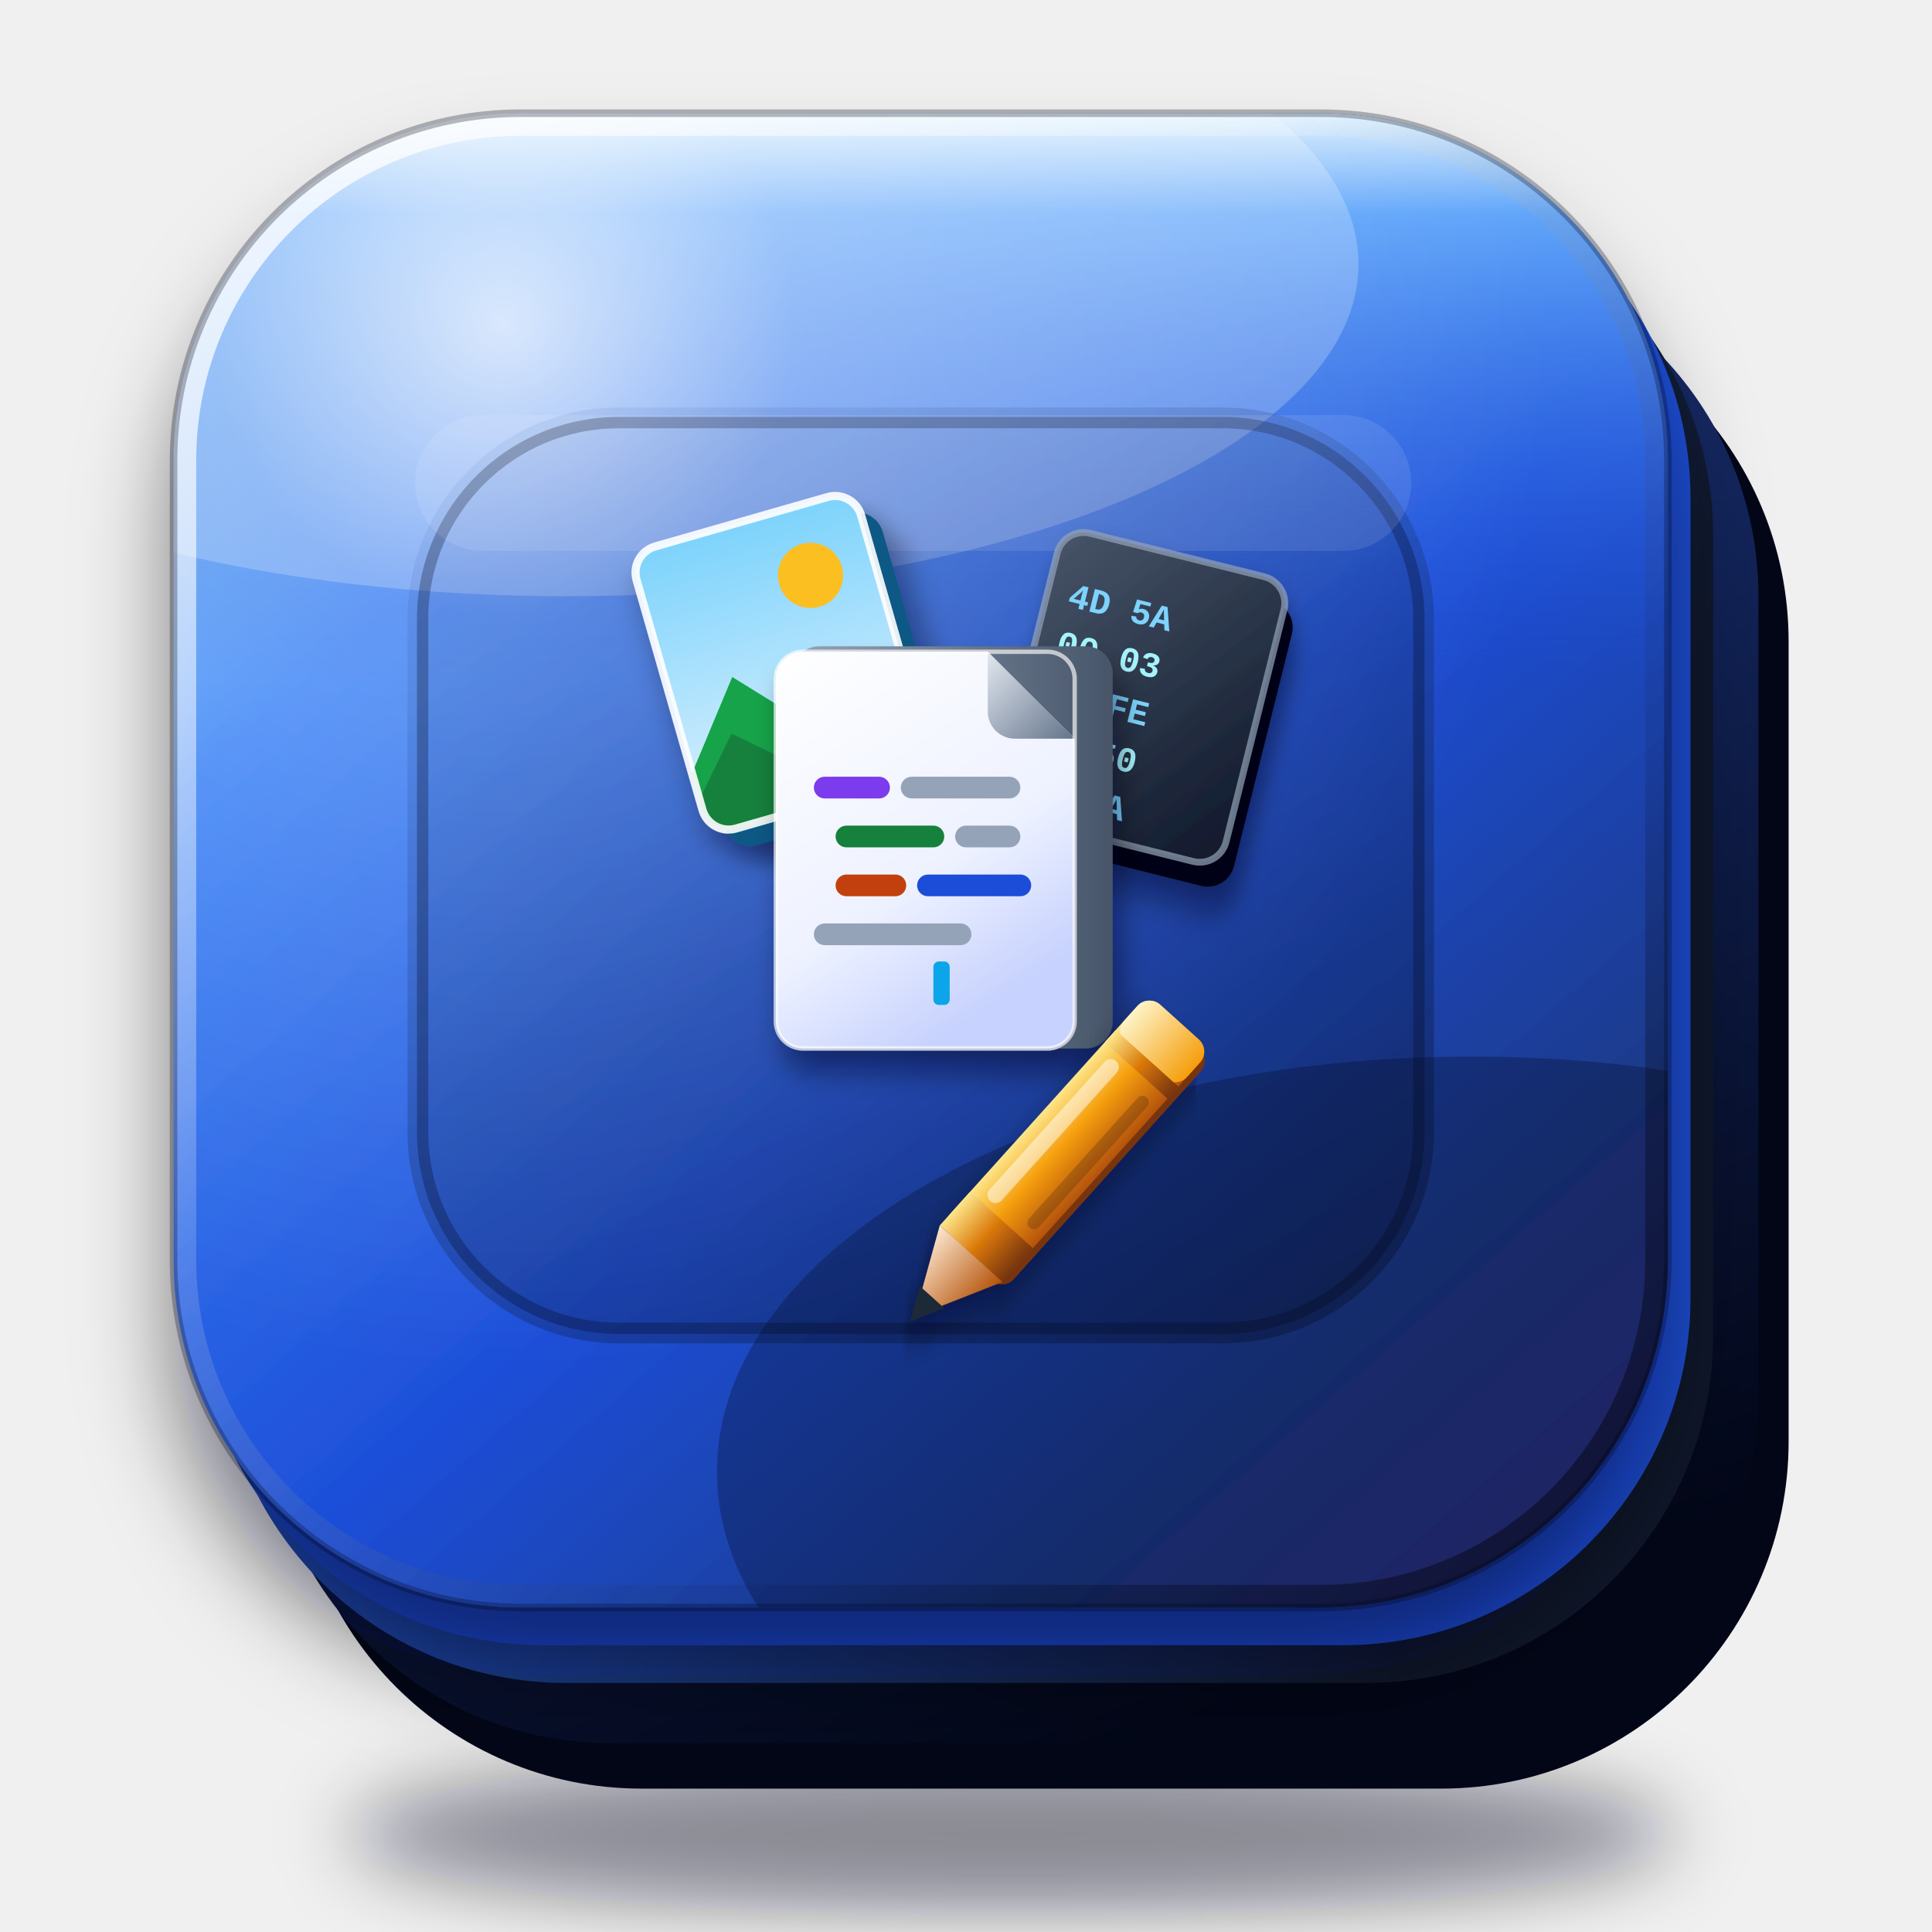
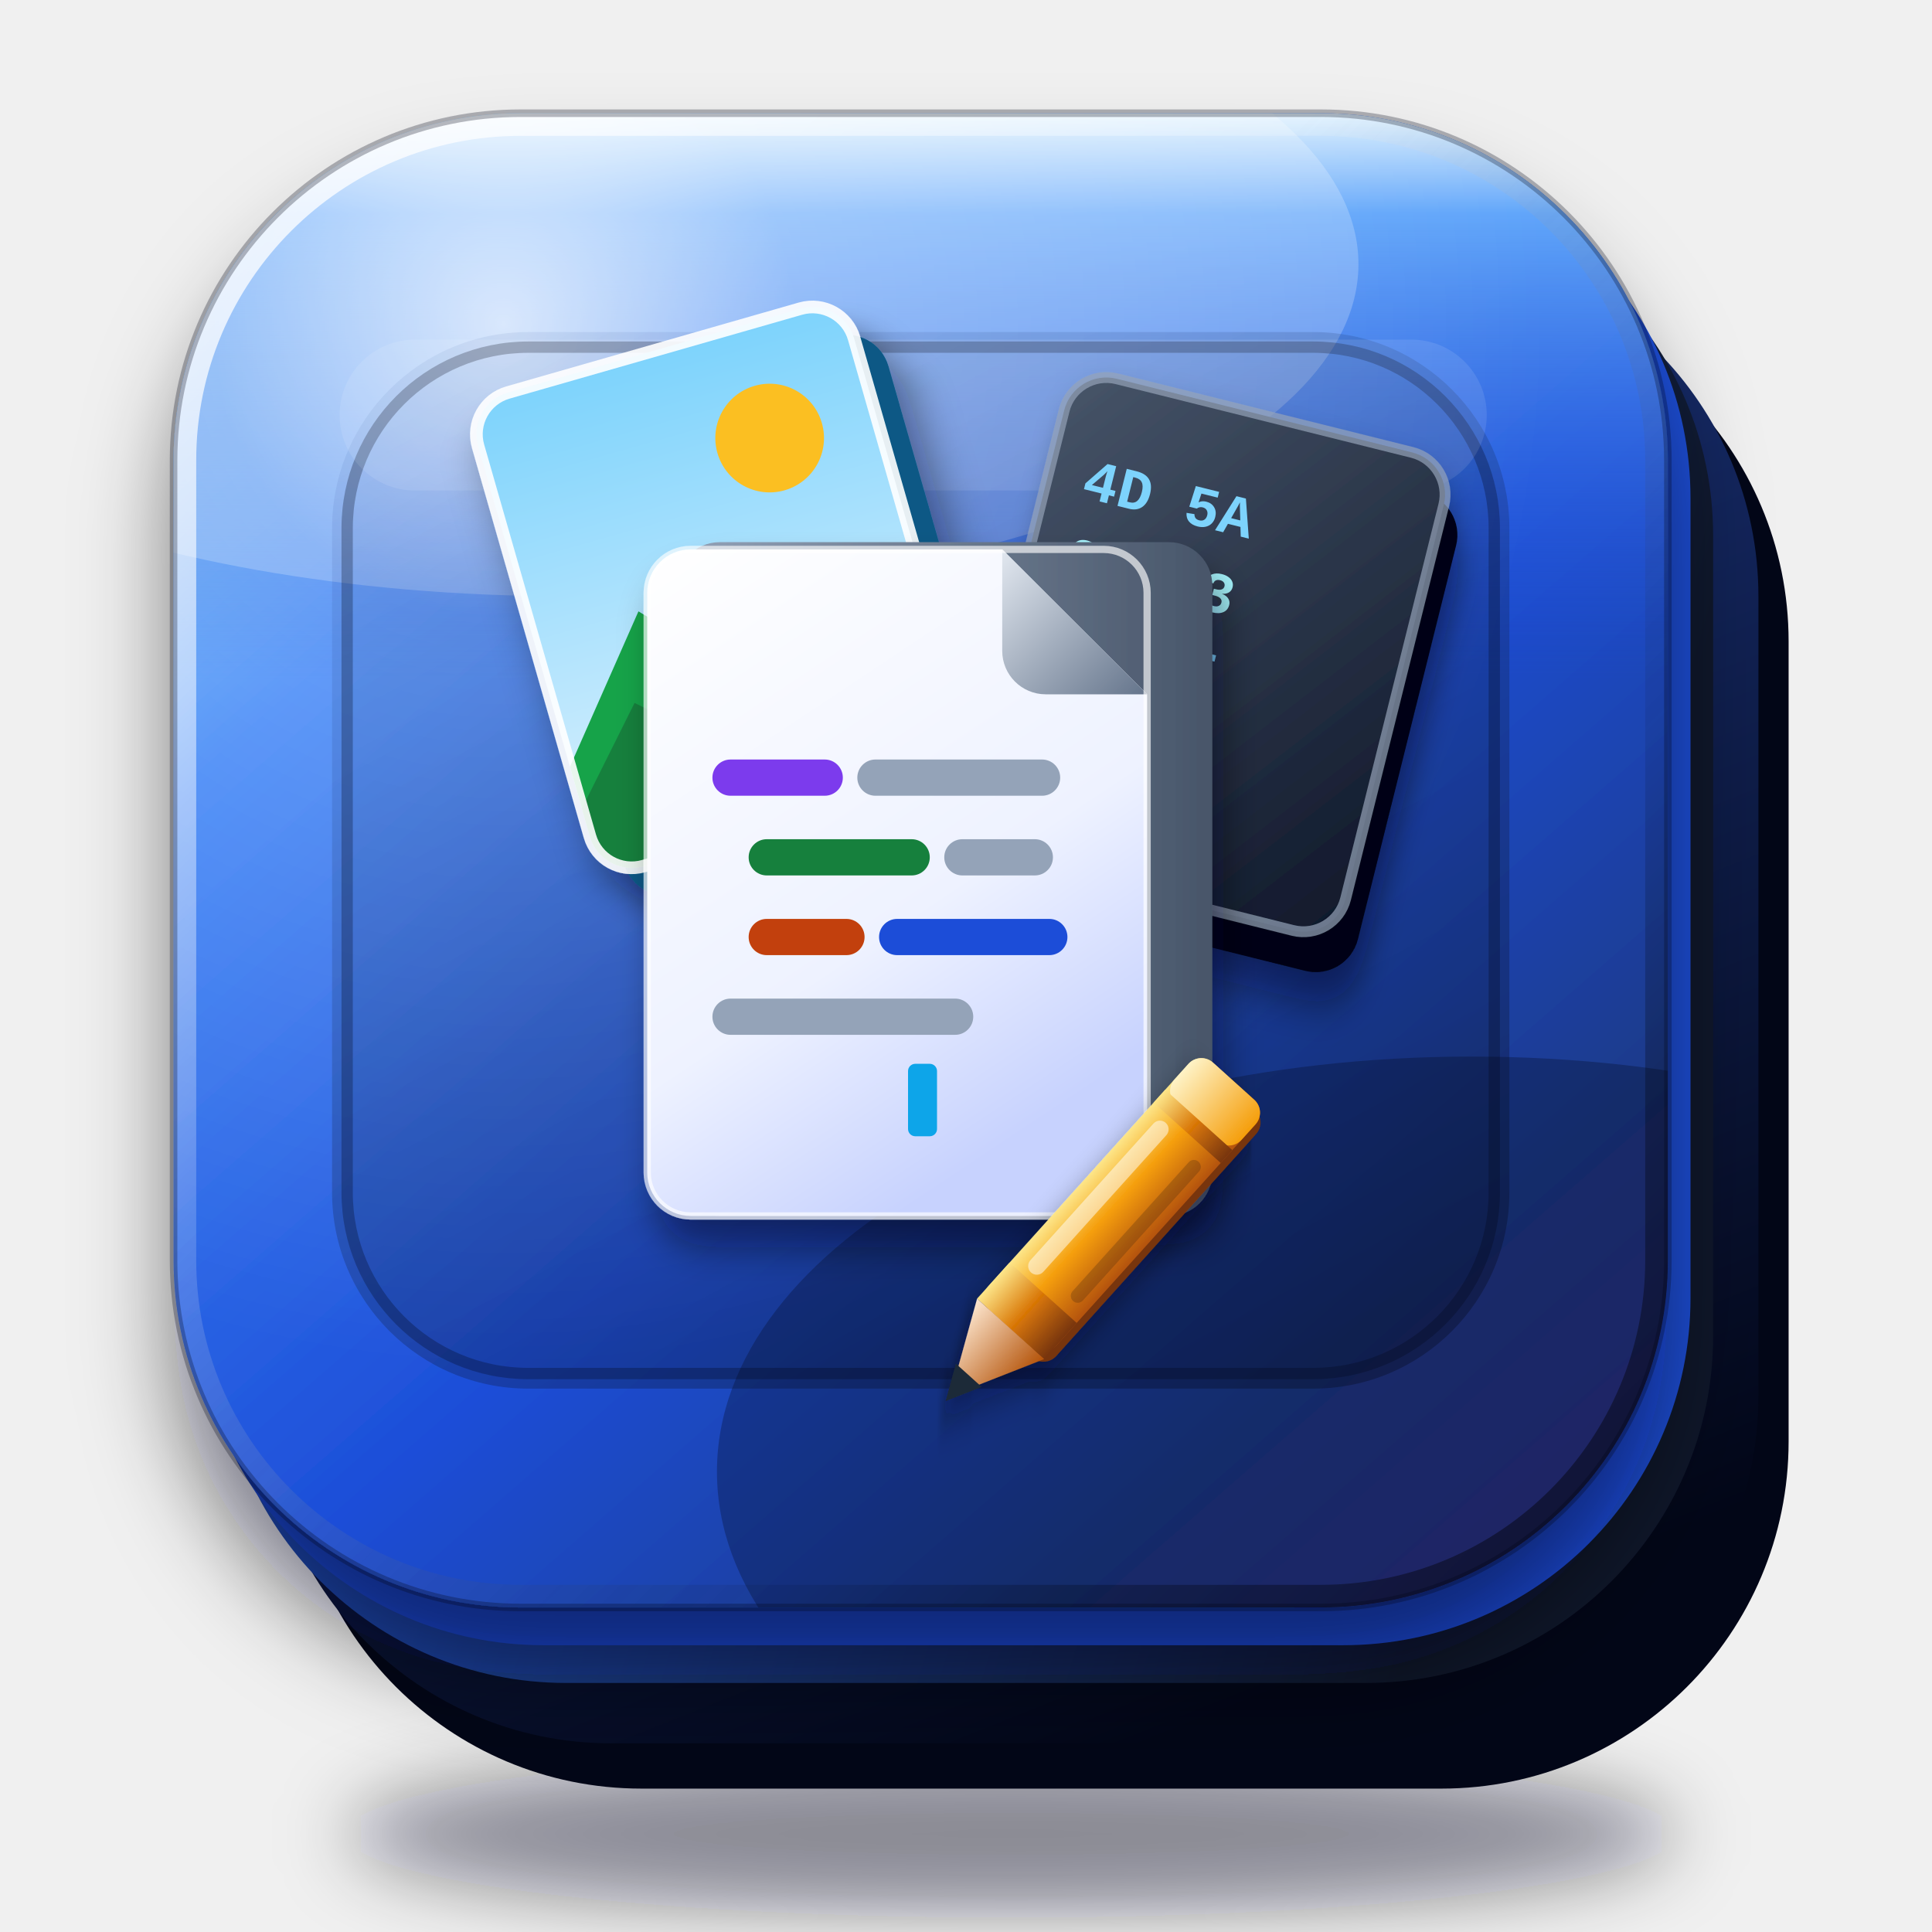
<svg xmlns="http://www.w3.org/2000/svg" viewBox="0 0 512 512" width="512" height="512">
  <defs>
    <linearGradient id="face" x1="0.08" y1="0" x2="0.95" y2="1">
      <stop offset="0" stop-color="#7dd3fc" />
      <stop offset="0.22" stop-color="#3b82f6" />
      <stop offset="0.55" stop-color="#1d4ed8" />
      <stop offset="0.82" stop-color="#1e3a8a" />
      <stop offset="1" stop-color="#312e81" />
    </linearGradient>
    <linearGradient id="faceTop" x1="0" y1="0" x2="0" y2="1">
      <stop offset="0" stop-color="#e0f2fe" />
      <stop offset="0.18" stop-color="#60a5fa" />
      <stop offset="1" stop-color="#1d4ed8" stop-opacity="0" />
    </linearGradient>
    <radialGradient id="spec" cx="0.22" cy="0.14" r="0.7">
      <stop offset="0" stop-color="#ffffff" stop-opacity="0.72" />
      <stop offset="0.28" stop-color="#ffffff" stop-opacity="0.22" />
      <stop offset="1" stop-color="#ffffff" stop-opacity="0" />
    </radialGradient>
    <linearGradient id="bevel" x1="0" y1="0" x2="1" y2="1">
      <stop offset="0" stop-color="#ffffff" stop-opacity="0.92" />
      <stop offset="0.38" stop-color="#ffffff" stop-opacity="0.18" />
      <stop offset="0.7" stop-color="#000000" stop-opacity="0.08" />
      <stop offset="1" stop-color="#000000" stop-opacity="0.55" />
    </linearGradient>
    <linearGradient id="sideR" x1="0" y1="0" x2="1" y2="0.3">
      <stop offset="0" stop-color="#2563eb" />
      <stop offset="1" stop-color="#0f172a" />
    </linearGradient>
    <linearGradient id="sideB" x1="0.2" y1="0" x2="0.6" y2="1">
      <stop offset="0" stop-color="#1e3a8a" />
      <stop offset="1" stop-color="#020617" />
    </linearGradient>
    <linearGradient id="well" x1="0.2" y1="0" x2="0.8" y2="1">
      <stop offset="0" stop-color="#1e3a8a" stop-opacity="0.08" />
      <stop offset="0.5" stop-color="#0f172a" stop-opacity="0.22" />
      <stop offset="1" stop-color="#020617" stop-opacity="0.32" />
    </linearGradient>
    <linearGradient id="page" x1="0" y1="0" x2="0.5" y2="1">
      <stop offset="0" stop-color="#ffffff" />
      <stop offset="0.65" stop-color="#eef2ff" />
      <stop offset="1" stop-color="#c7d2fe" />
    </linearGradient>
    <linearGradient id="pageSide" x1="0" y1="0" x2="1" y2="0">
      <stop offset="0" stop-color="#94a3b8" />
      <stop offset="1" stop-color="#475569" />
    </linearGradient>
    <linearGradient id="fold" x1="0" y1="0" x2="1" y2="1">
      <stop offset="0" stop-color="#e2e8f0" />
      <stop offset="1" stop-color="#64748b" />
    </linearGradient>
    <linearGradient id="sky" x1="0" y1="0" x2="0" y2="1">
      <stop offset="0" stop-color="#7dd3fc" />
      <stop offset="1" stop-color="#e0f2fe" />
    </linearGradient>
    <linearGradient id="hex" x1="0" y1="0" x2="1" y2="1">
      <stop offset="0" stop-color="#475569" />
      <stop offset="1" stop-color="#0f172a" />
    </linearGradient>
    <linearGradient id="woodL" x1="0" y1="0" x2="1" y2="0">
      <stop offset="0" stop-color="#fde68a" />
      <stop offset="0.45" stop-color="#f59e0b" />
      <stop offset="1" stop-color="#b45309" />
    </linearGradient>
    <linearGradient id="eraser" x1="0" y1="0" x2="1" y2="0">
      <stop offset="0" stop-color="#fef3c7" />
      <stop offset="1" stop-color="#f59e0b" />
    </linearGradient>
    <linearGradient id="ferrule" x1="0" y1="0" x2="1" y2="0">
      <stop offset="0" stop-color="#fde68a" />
      <stop offset="0.5" stop-color="#d97706" />
      <stop offset="1" stop-color="#78350f" />
    </linearGradient>
    <linearGradient id="tip" x1="0" y1="0" x2="1" y2="0">
      <stop offset="0" stop-color="#fde7d0" />
      <stop offset="1" stop-color="#b45309" />
    </linearGradient>
    <filter id="ground" x="-40%" y="-40%" width="180%" height="180%">
      <feGaussianBlur stdDeviation="10" />
    </filter>
    <filter id="tileSh" x="-25%" y="-25%" width="150%" height="160%">
      <feDropShadow dx="0" dy="18" stdDeviation="12" flood-color="#020617" flood-opacity="0.5" />
    </filter>
    <filter id="cardSh" x="-40%" y="-40%" width="180%" height="180%">
      <feDropShadow dx="3" dy="8" stdDeviation="5" flood-color="#020617" flood-opacity="0.45" />
    </filter>
    <filter id="penSh" x="-40%" y="-40%" width="180%" height="180%">
      <feDropShadow dx="2" dy="6" stdDeviation="4" flood-color="#020617" flood-opacity="0.4" />
    </filter>
    <clipPath id="faceClip">
      <rect x="46" y="30" width="396" height="396" rx="92" />
    </clipPath>
    <clipPath id="imgClip">
-       <rect x="0" y="0" width="86" height="108" rx="10" />
+       <rect x="0" y="0" width="108" height="136" rx="12" />
    </clipPath>
  </defs>
  <ellipse cx="268" cy="486" rx="176" ry="22" fill="#020617" fill-opacity="0.42" filter="url(#ground)" />
  <rect x="78" y="78" width="396" height="396" rx="92" fill="#020617" />
  <rect x="70" y="66" width="396" height="396" rx="92" fill="url(#sideB)" />
  <rect x="58" y="50" width="396" height="396" rx="92" fill="url(#sideR)" />
  <rect x="52" y="40" width="396" height="396" rx="92" fill="#1d4ed8" />
  <g filter="url(#tileSh)">
    <rect x="46" y="30" width="396" height="396" rx="92" fill="url(#face)" />
  </g>
  <g clip-path="url(#faceClip)">
    <rect x="46" y="30" width="396" height="150" fill="url(#faceTop)" />
    <rect x="46" y="30" width="396" height="396" fill="url(#spec)" />
    <ellipse cx="150" cy="70" rx="210" ry="88" fill="#ffffff" fill-opacity="0.22" />
    <ellipse cx="390" cy="390" rx="200" ry="110" fill="#020617" fill-opacity="0.28" />
-     <rect x="108" y="108" width="272" height="248" rx="56" fill="url(#well)" />
-     <rect x="112" y="112" width="264" height="240" rx="52" fill="none" stroke="#020617" stroke-opacity="0.28" stroke-width="3" />
-     <rect x="110" y="110" width="264" height="36" rx="18" fill="#ffffff" fill-opacity="0.1" />
+     <rect x="88" y="88" width="312" height="280" rx="52" fill="url(#well)" />
+     <rect x="92" y="92" width="304" height="272" rx="48" fill="none" stroke="#020617" stroke-opacity="0.28" stroke-width="3" />
+     <rect x="90" y="90" width="304" height="40" rx="20" fill="#ffffff" fill-opacity="0.1" />
  </g>
  <rect x="49" y="33" width="390" height="390" rx="89" fill="none" stroke="url(#bevel)" stroke-width="6" />
  <rect x="46" y="30" width="396" height="396" rx="92" fill="none" stroke="#020617" stroke-opacity="0.28" stroke-width="2" />
-   <g transform="translate(256 226) scale(0.72) translate(-256 -228)">
-     <g transform="translate(132 118) rotate(-16)" filter="url(#cardSh)">
-       <rect x="6" y="8" width="86" height="108" rx="10" fill="#075985" />
+   <g transform="translate(256 232) scale(0.96) translate(-256 -232)">
+     <g transform="translate(118 102) rotate(-16)" filter="url(#cardSh)">
+       <rect x="7" y="10" width="108" height="136" rx="12" fill="#075985" />
      <g clip-path="url(#imgClip)">
-         <rect x="0" y="0" width="86" height="108" fill="url(#sky)" />
-         <circle cx="62" cy="26" r="12" fill="#fbbf24" />
-         <path d="M0 84 L24 54 L44 76 L60 62 L86 90 L86 108 L0 108 Z" fill="#16a34a" />
-         <path d="M0 94 L18 74 L36 90 L54 78 L86 100 L86 108 L0 108 Z" fill="#15803d" />
+         <rect x="0" y="0" width="108" height="136" fill="url(#sky)" />
+         <circle cx="78" cy="32" r="15" fill="#fbbf24" />
+         <path d="M0 104 L30 68 L54 94 L74 78 L108 112 L108 136 L0 136 Z" fill="#16a34a" />
+         <path d="M0 116 L22 92 L44 112 L68 96 L108 124 L108 136 L0 136 Z" fill="#15803d" />
      </g>
-       <rect x="0" y="0" width="86" height="108" rx="10" fill="none" stroke="#ffffff" stroke-opacity="0.9" stroke-width="3" />
+       <rect x="0" y="0" width="108" height="136" rx="12" fill="none" stroke="#ffffff" stroke-opacity="0.9" stroke-width="3.5" />
    </g>
-     <g transform="translate(292 108) rotate(14)" filter="url(#cardSh)">
-       <rect x="5" y="8" width="86" height="108" rx="10" fill="#020617" />
-       <rect x="0" y="0" width="86" height="108" rx="10" fill="url(#hex)" />
-       <rect x="0" y="0" width="86" height="108" rx="10" fill="none" stroke="#94a3b8" stroke-opacity="0.7" stroke-width="2.5" />
-       <g font-family="Consolas, 'Courier New', monospace" font-size="13" font-weight="700" fill="#7dd3fc">
-         <text x="8" y="28">4D 5A</text>
-         <text x="8" y="46" fill="#a5f3fc">00 03</text>
-         <text x="8" y="64">FF FE</text>
-         <text x="8" y="82" fill="#a5f3fc">89 50</text>
-         <text x="8" y="100">0A 1A</text>
+     <g transform="translate(286 92) rotate(14)" filter="url(#cardSh)">
+       <rect x="6" y="10" width="108" height="136" rx="12" fill="#020617" />
+       <rect x="0" y="0" width="108" height="136" rx="12" fill="url(#hex)" />
+       <rect x="0" y="0" width="108" height="136" rx="12" fill="none" stroke="#94a3b8" stroke-opacity="0.7" stroke-width="3" />
+       <g font-family="Consolas, 'Courier New', monospace" font-size="16" font-weight="700" fill="#7dd3fc">
+         <text x="10" y="34">4D 5A</text>
+         <text x="10" y="56" fill="#a5f3fc">00 03</text>
+         <text x="10" y="78">FF FE</text>
+         <text x="10" y="100" fill="#a5f3fc">89 50</text>
+         <text x="10" y="122">0A 1A</text>
      </g>
    </g>
-     <g transform="translate(186 142)" filter="url(#cardSh)">
-       <rect x="6" y="10" width="118" height="148" rx="10" fill="url(#pageSide)" />
-       <path d="M0 12 h78 l32 32 v104 a10 10 0 0 1-10 10 H10 a10 10 0 0 1-10-10 V22 a10 10 0 0 1 10-10z" fill="url(#page)" />
-       <path d="M78 12 v22 a10 10 0 0 0 10 10 h22z" fill="url(#fold)" />
-       <rect x="0" y="12" width="110" height="146" rx="10" fill="none" stroke="#ffffff" stroke-opacity="0.65" stroke-width="1.6" />
-       <rect x="14" y="58" width="28" height="8" rx="4" fill="#7c3aed" />
-       <rect x="46" y="58" width="44" height="8" rx="4" fill="#94a3b8" />
-       <rect x="22" y="76" width="40" height="8" rx="4" fill="#15803d" />
-       <rect x="66" y="76" width="24" height="8" rx="4" fill="#94a3b8" />
-       <rect x="22" y="94" width="26" height="8" rx="4" fill="#c2410c" />
-       <rect x="52" y="94" width="42" height="8" rx="4" fill="#1d4ed8" />
-       <rect x="14" y="112" width="58" height="8" rx="4" fill="#94a3b8" />
-       <rect x="58" y="126" width="6" height="16" rx="2" fill="#0ea5e9" />
+     <g transform="translate(168 128)" filter="url(#cardSh)">
+       <rect x="8" y="12" width="148" height="186" rx="12" fill="url(#pageSide)" />
+       <path d="M0 14 h98 l40 40 v132 a12 12 0 0 1-12 12 H12 a12 12 0 0 1-12-12 V26 a12 12 0 0 1 12-12z" fill="url(#page)" />
+       <path d="M98 14 v28 a12 12 0 0 0 12 12 h28z" fill="url(#fold)" />
+       <rect x="0" y="14" width="138" height="184" rx="12" fill="none" stroke="#ffffff" stroke-opacity="0.65" stroke-width="2" />
+       <rect x="18" y="72" width="36" height="10" rx="5" fill="#7c3aed" />
+       <rect x="58" y="72" width="56" height="10" rx="5" fill="#94a3b8" />
+       <rect x="28" y="94" width="50" height="10" rx="5" fill="#15803d" />
+       <rect x="82" y="94" width="30" height="10" rx="5" fill="#94a3b8" />
+       <rect x="28" y="116" width="32" height="10" rx="5" fill="#c2410c" />
+       <rect x="64" y="116" width="52" height="10" rx="5" fill="#1d4ed8" />
+       <rect x="18" y="138" width="72" height="10" rx="5" fill="#94a3b8" />
+       <rect x="72" y="156" width="8" height="20" rx="2" fill="#0ea5e9" />
    </g>
  </g>
-   <g transform="translate(308 276) rotate(42) scale(0.86)" filter="url(#penSh)">
+   <g transform="translate(322 292) rotate(42) scale(0.92)" filter="url(#penSh)">
    <rect x="-11" y="-6" width="26" height="96" rx="5" fill="#78350f" />
    <rect x="-13" y="-8" width="26" height="96" rx="5" fill="url(#woodL)" />
    <rect x="-13" y="-8" width="26" height="16" rx="5" fill="url(#eraser)" />
    <rect x="-13" y="7" width="26" height="5" fill="url(#ferrule)" />
    <rect x="-13" y="74" width="26" height="14" fill="url(#ferrule)" />
    <path d="M-13 88h26l-13 26z" fill="url(#tip)" />
    <path d="M-5 106h10l-5 10z" fill="#1f2937" />
    <rect x="-9" y="14" width="5" height="58" rx="2.5" fill="#ffffff" fill-opacity="0.5" />
    <rect x="6" y="16" width="4" height="54" rx="2" fill="#000000" fill-opacity="0.18" />
  </g>
</svg>
